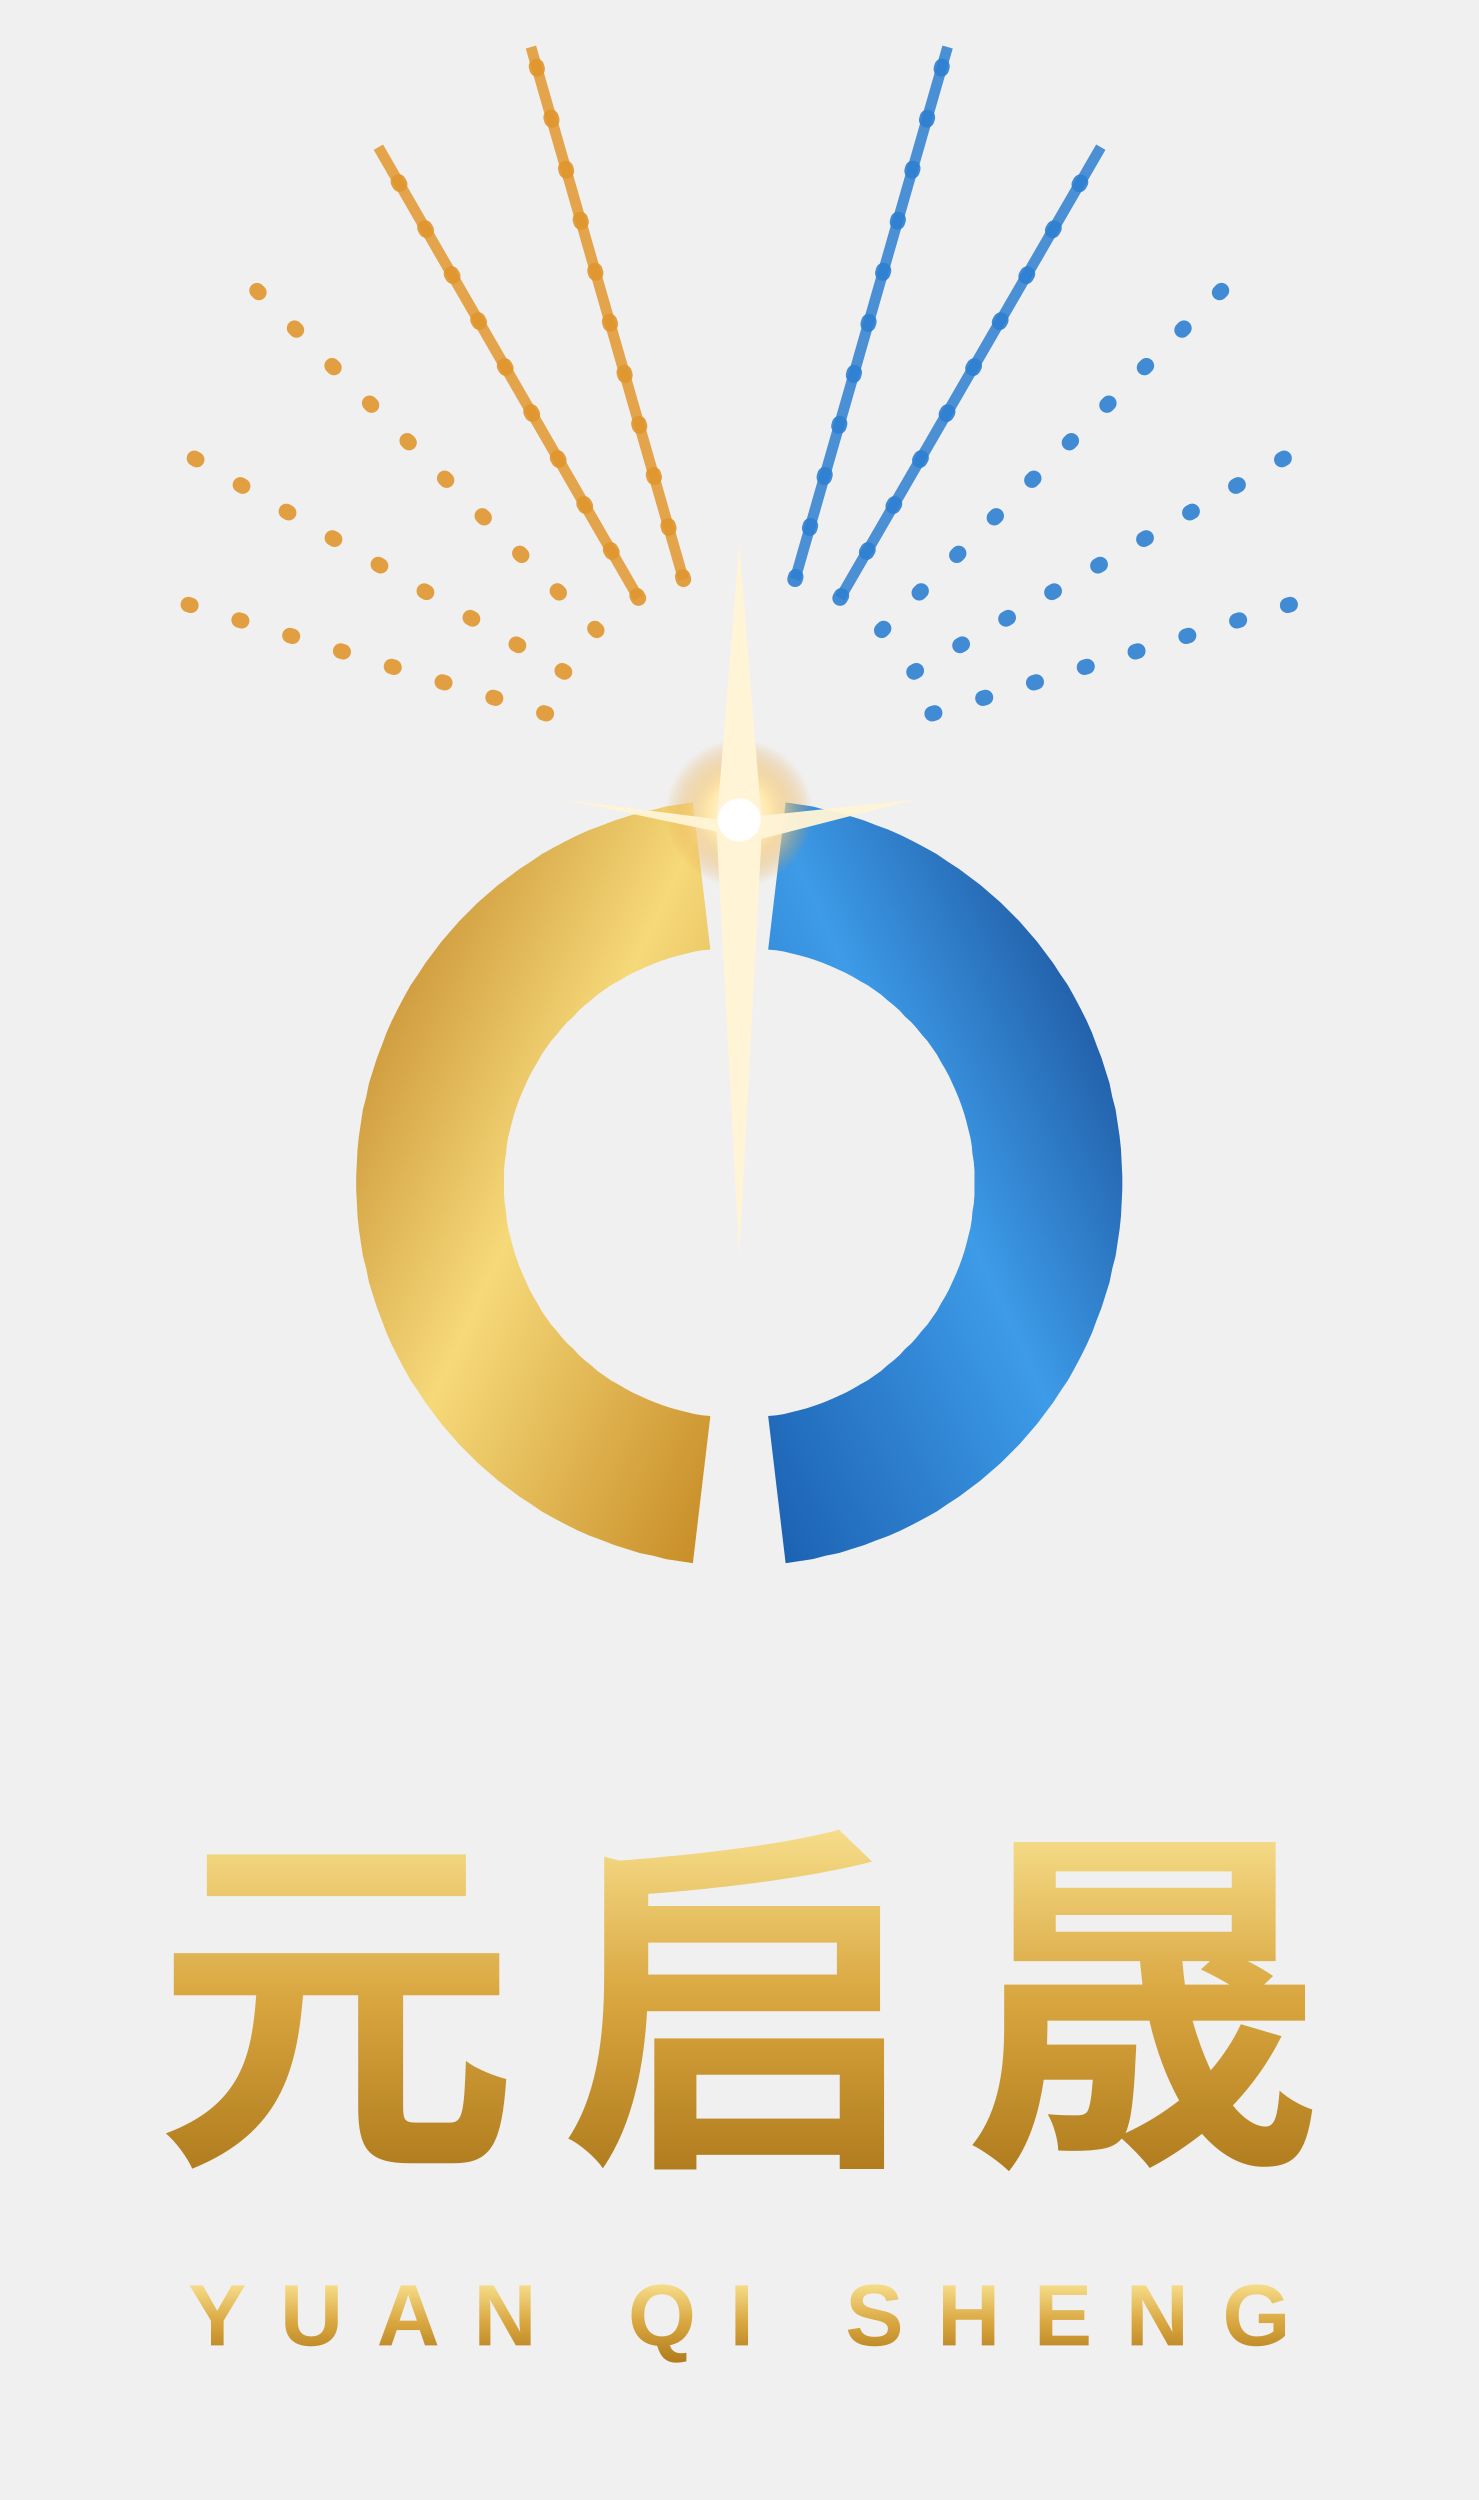
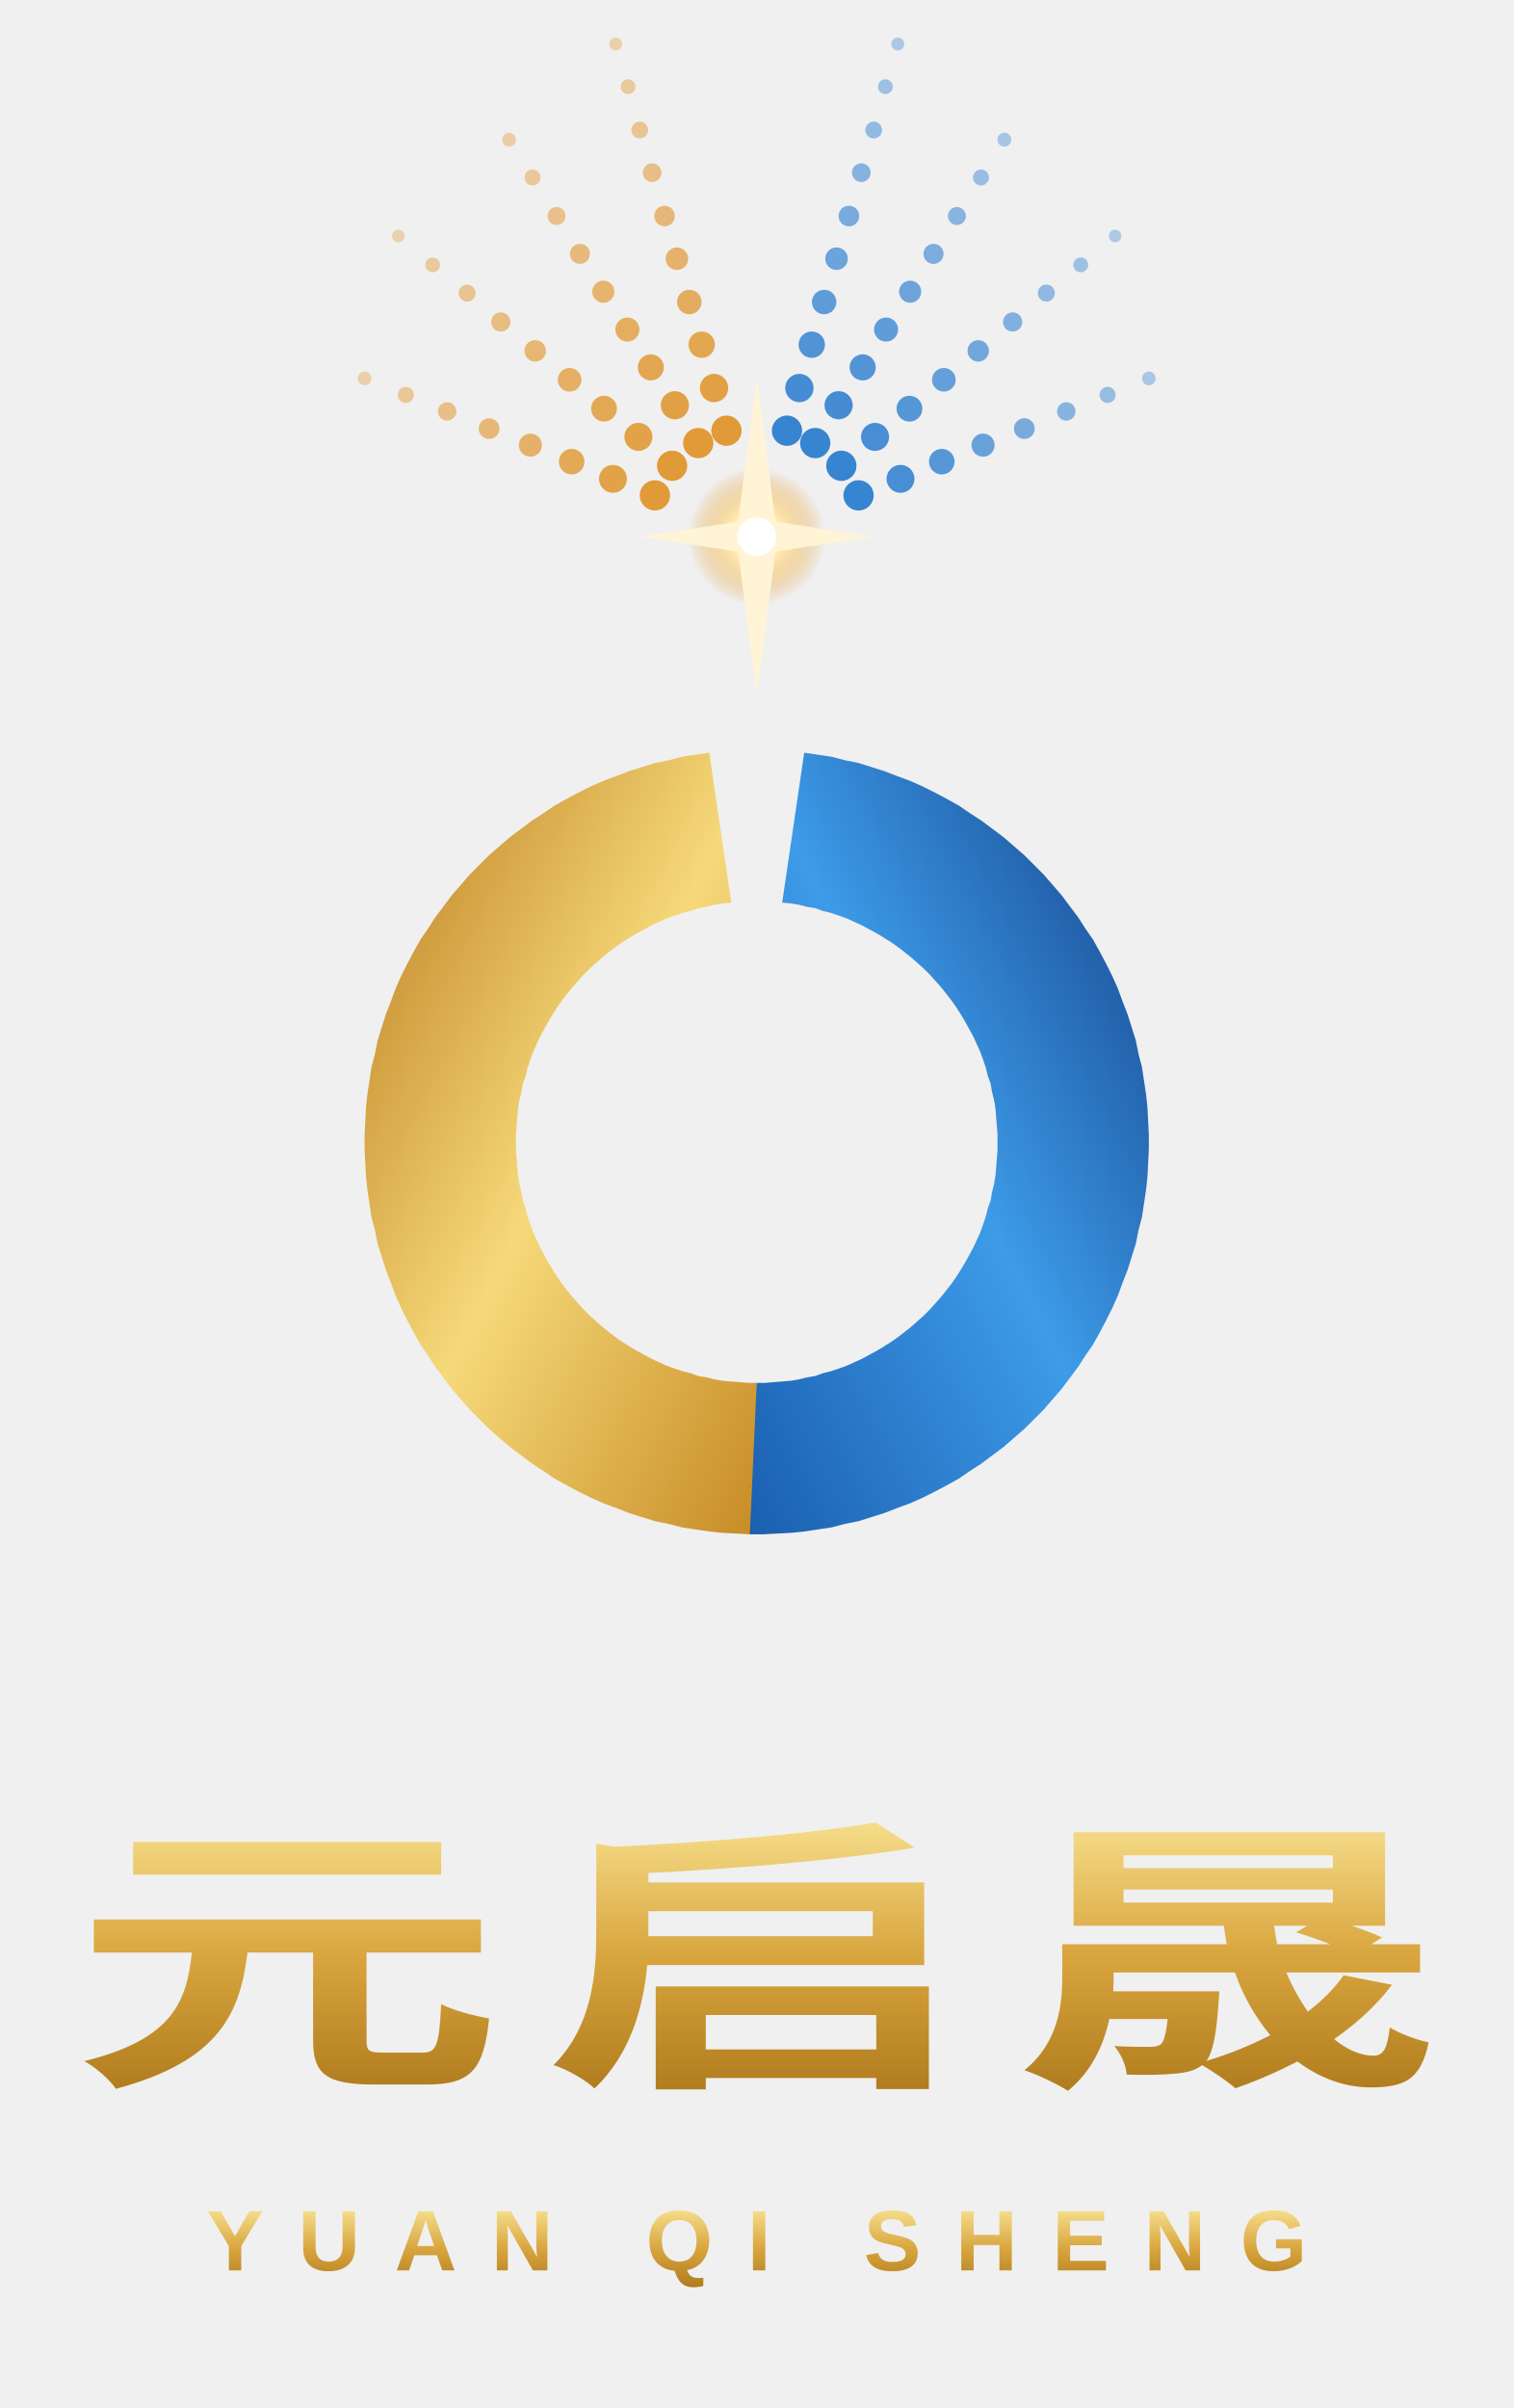
- <svg xmlns="http://www.w3.org/2000/svg" viewBox="0 0 220 372">
+ <svg xmlns="http://www.w3.org/2000/svg" viewBox="0 0 220 350">
  <defs>
    <linearGradient id="goldtext" x1="0" y1="0" x2="0" y2="1">
      <stop offset="0" stop-color="#F6DD8A" />
      <stop offset="0.5" stop-color="#D8A53E" />
      <stop offset="1" stop-color="#B07C1E" />
    </linearGradient>
  </defs>
-   <g transform="translate(0,-6)">
+   <g transform="translate(0,-4)">
    <defs>
      <linearGradient id="gold" x1="0" y1="0" x2="1" y2="1">
        <stop offset="0" stop-color="#B9791C" />
        <stop offset="0.5" stop-color="#F6D979" />
        <stop offset="1" stop-color="#C68A24" />
      </linearGradient>
      <linearGradient id="blue" x1="1" y1="0" x2="0" y2="1">
        <stop offset="0" stop-color="#133E86" />
        <stop offset="0.5" stop-color="#3D9BE8" />
        <stop offset="1" stop-color="#1B5FB0" />
      </linearGradient>
      <radialGradient id="spark" cx="0.5" cy="0.5" r="0.5">
        <stop offset="0" stop-color="#FFFFFF" />
        <stop offset="0.4" stop-color="#FFE9AE" />
        <stop offset="1" stop-color="#E0962E" stop-opacity="0" />
      </radialGradient>
    </defs>
-     <line x1="101.7" y1="92.2" x2="79.0" y2="13.0" stroke="#E0962E" stroke-width="1.6" opacity="0.85" />
-     <line x1="101.7" y1="92.2" x2="79.0" y2="13.0" stroke="#E0962E" stroke-width="2.3" stroke-linecap="round" stroke-dasharray="0.4 7.5" opacity="0.9" />
-     <line x1="118.3" y1="92.2" x2="141.0" y2="13.0" stroke="#2E7FD0" stroke-width="1.6" opacity="0.85" />
-     <line x1="118.3" y1="92.2" x2="141.0" y2="13.0" stroke="#2E7FD0" stroke-width="2.3" stroke-linecap="round" stroke-dasharray="0.4 7.5" opacity="0.9" />
-     <line x1="95.0" y1="95.0" x2="56.3" y2="27.9" stroke="#E0962E" stroke-width="1.6" opacity="0.85" />
-     <line x1="95.0" y1="95.0" x2="56.3" y2="27.9" stroke="#E0962E" stroke-width="2.3" stroke-linecap="round" stroke-dasharray="0.4 7.5" opacity="0.9" />
-     <line x1="125.0" y1="95.0" x2="163.8" y2="27.9" stroke="#2E7FD0" stroke-width="1.6" opacity="0.85" />
-     <line x1="125.0" y1="95.0" x2="163.8" y2="27.9" stroke="#2E7FD0" stroke-width="2.3" stroke-linecap="round" stroke-dasharray="0.4 7.5" opacity="0.9" />
-     <line x1="88.8" y1="99.8" x2="37.7" y2="48.7" stroke="#E0962E" stroke-width="2.3" stroke-linecap="round" stroke-dasharray="0.4 7.5" opacity="0.9" />
-     <line x1="131.2" y1="99.8" x2="182.3" y2="48.7" stroke="#2E7FD0" stroke-width="2.3" stroke-linecap="round" stroke-dasharray="0.4 7.5" opacity="0.9" />
-     <line x1="84.0" y1="106.0" x2="26.0" y2="72.5" stroke="#E0962E" stroke-width="2.3" stroke-linecap="round" stroke-dasharray="0.4 7.5" opacity="0.9" />
-     <line x1="136.0" y1="106.0" x2="194.0" y2="72.5" stroke="#2E7FD0" stroke-width="2.3" stroke-linecap="round" stroke-dasharray="0.4 7.5" opacity="0.9" />
-     <line x1="81.3" y1="112.2" x2="21.6" y2="94.0" stroke="#E0962E" stroke-width="2.3" stroke-linecap="round" stroke-dasharray="0.4 7.5" opacity="0.9" />
-     <line x1="138.7" y1="112.2" x2="198.4" y2="94.0" stroke="#2E7FD0" stroke-width="2.3" stroke-linecap="round" stroke-dasharray="0.4 7.5" opacity="0.9" />
-     <path d="M103.1,125.4 L101.1,125.7 L99.1,126.0 L97.2,126.5 L95.2,126.9 L93.3,127.5 L91.4,128.1 L89.6,128.8 L87.7,129.5 L85.9,130.3 L84.1,131.2 L82.4,132.1 L80.6,133.1 L79.0,134.2 L77.3,135.3 L75.7,136.5 L74.1,137.7 L72.6,139.0 L71.1,140.3 L69.7,141.7 L68.3,143.1 L67.0,144.6 L65.7,146.1 L64.5,147.7 L63.3,149.3 L62.2,151.0 L61.1,152.6 L60.1,154.4 L59.2,156.1 L58.3,157.9 L57.5,159.7 L56.8,161.6 L56.1,163.4 L55.5,165.3 L54.9,167.2 L54.5,169.2 L54.0,171.1 L53.7,173.1 L53.4,175.1 L53.2,177.0 L53.1,179.0 L53.0,181.0 L53.0,183.0 L53.1,185.0 L53.2,187.0 L53.4,188.9 L53.7,190.9 L54.0,192.9 L54.5,194.8 L54.9,196.8 L55.5,198.7 L56.1,200.6 L56.8,202.4 L57.5,204.3 L58.3,206.1 L59.2,207.9 L60.1,209.6 L61.1,211.4 L62.2,213.0 L63.3,214.7 L64.5,216.3 L65.7,217.9 L67.0,219.4 L68.3,220.9 L69.7,222.3 L71.1,223.7 L72.6,225.0 L74.1,226.3 L75.7,227.5 L77.3,228.7 L79.0,229.8 L80.6,230.9 L82.4,231.9 L84.1,232.8 L85.9,233.7 L87.7,234.5 L89.6,235.2 L91.4,235.9 L93.3,236.5 L95.2,237.1 L97.2,237.5 L99.1,238.0 L101.1,238.3 L103.1,238.6 L105.7,216.7 L104.5,216.6 L103.3,216.4 L102.1,216.1 L100.9,215.8 L99.8,215.5 L98.6,215.1 L97.5,214.7 L96.3,214.2 L95.2,213.7 L94.1,213.2 L93.0,212.6 L92.0,212.0 L90.9,211.4 L89.9,210.7 L88.9,210.0 L88.0,209.2 L87.0,208.4 L86.1,207.6 L85.3,206.7 L84.4,205.9 L83.6,205.0 L82.8,204.0 L82.0,203.1 L81.3,202.1 L80.6,201.1 L80.0,200.0 L79.4,199.0 L78.8,197.9 L78.3,196.8 L77.8,195.7 L77.3,194.5 L76.9,193.4 L76.5,192.2 L76.2,191.1 L75.9,189.9 L75.6,188.7 L75.4,187.5 L75.3,186.3 L75.1,185.1 L75.0,183.8 L75.0,182.6 L75.0,181.4 L75.0,180.2 L75.1,178.9 L75.3,177.7 L75.4,176.5 L75.6,175.3 L75.9,174.1 L76.2,172.9 L76.5,171.8 L76.9,170.6 L77.3,169.5 L77.8,168.3 L78.3,167.2 L78.8,166.1 L79.4,165.0 L80.0,164.0 L80.6,162.9 L81.3,161.9 L82.0,160.9 L82.8,160.0 L83.6,159.0 L84.4,158.1 L85.3,157.3 L86.1,156.4 L87.0,155.6 L88.0,154.8 L88.9,154.0 L89.9,153.3 L90.9,152.6 L92.0,152.0 L93.0,151.4 L94.1,150.8 L95.2,150.3 L96.3,149.8 L97.5,149.3 L98.6,148.9 L99.8,148.5 L100.9,148.2 L102.1,147.9 L103.3,147.6 L104.5,147.4 L105.7,147.3 Z" fill="url(#gold)" />
-     <path d="M116.9,125.4 L118.9,125.7 L120.9,126.0 L122.8,126.5 L124.8,126.9 L126.7,127.5 L128.6,128.1 L130.4,128.8 L132.3,129.5 L134.1,130.3 L135.9,131.2 L137.6,132.1 L139.4,133.1 L141.0,134.2 L142.7,135.3 L144.3,136.5 L145.9,137.7 L147.4,139.0 L148.9,140.3 L150.3,141.7 L151.7,143.1 L153.0,144.6 L154.3,146.1 L155.5,147.7 L156.7,149.3 L157.8,151.0 L158.9,152.6 L159.9,154.4 L160.8,156.1 L161.7,157.9 L162.5,159.7 L163.2,161.6 L163.9,163.4 L164.5,165.3 L165.1,167.2 L165.5,169.2 L166.0,171.1 L166.3,173.1 L166.6,175.1 L166.8,177.0 L166.9,179.0 L167.0,181.0 L167.0,183.0 L166.9,185.0 L166.8,187.0 L166.6,188.9 L166.3,190.9 L166.0,192.9 L165.5,194.8 L165.1,196.8 L164.5,198.7 L163.9,200.6 L163.2,202.4 L162.5,204.3 L161.7,206.1 L160.8,207.9 L159.9,209.6 L158.9,211.4 L157.8,213.0 L156.7,214.7 L155.5,216.3 L154.3,217.9 L153.0,219.4 L151.7,220.9 L150.3,222.3 L148.9,223.7 L147.4,225.0 L145.9,226.3 L144.3,227.5 L142.7,228.7 L141.0,229.8 L139.4,230.9 L137.6,231.9 L135.9,232.8 L134.1,233.7 L132.3,234.5 L130.4,235.2 L128.6,235.9 L126.7,236.5 L124.8,237.1 L122.8,237.5 L120.9,238.0 L118.9,238.3 L116.9,238.6 L114.3,216.7 L115.5,216.6 L116.7,216.4 L117.9,216.1 L119.1,215.8 L120.2,215.5 L121.4,215.1 L122.5,214.7 L123.7,214.2 L124.8,213.7 L125.9,213.2 L127.0,212.6 L128.0,212.0 L129.1,211.4 L130.1,210.7 L131.1,210.0 L132.0,209.2 L133.0,208.4 L133.9,207.6 L134.7,206.7 L135.6,205.9 L136.4,205.0 L137.2,204.0 L138.0,203.1 L138.7,202.1 L139.4,201.1 L140.0,200.0 L140.6,199.0 L141.2,197.9 L141.7,196.8 L142.2,195.7 L142.7,194.5 L143.1,193.4 L143.5,192.2 L143.8,191.1 L144.1,189.9 L144.4,188.7 L144.6,187.5 L144.7,186.3 L144.9,185.1 L145.0,183.8 L145.0,182.6 L145.0,181.4 L145.0,180.2 L144.9,178.9 L144.7,177.7 L144.6,176.5 L144.4,175.3 L144.1,174.1 L143.8,172.9 L143.5,171.8 L143.1,170.6 L142.7,169.5 L142.2,168.3 L141.7,167.2 L141.2,166.1 L140.6,165.0 L140.0,164.0 L139.4,162.9 L138.7,161.9 L138.0,160.9 L137.2,160.0 L136.4,159.0 L135.6,158.1 L134.7,157.3 L133.9,156.4 L133.0,155.6 L132.0,154.8 L131.1,154.0 L130.1,153.3 L129.1,152.6 L128.0,152.0 L127.0,151.4 L125.9,150.8 L124.8,150.3 L123.7,149.8 L122.5,149.3 L121.4,148.9 L120.2,148.5 L119.1,148.2 L117.9,147.9 L116.7,147.6 L115.5,147.4 L114.3,147.3 Z" fill="url(#blue)" />
-     <circle cx="110" cy="127" r="11" fill="url(#spark)" />
-     <polygon points="110,87 113.4,129 110,193 106.6,129" fill="#FFF4D6" />
-     <polygon points="84,125 107.4,128 136,125 112.6,131" fill="#FFF4D6" opacity="0.95" />
-     <circle cx="110" cy="128" r="3.2" fill="#FFFFFF" />
+     <circle cx="105.6" cy="66.6" r="2.20" fill="#E0962E" opacity="0.95" />
+     <circle cx="103.8" cy="60.4" r="2.06" fill="#E0962E" opacity="0.88" />
+     <circle cx="102.0" cy="54.1" r="1.92" fill="#E0962E" opacity="0.82" />
+     <circle cx="100.2" cy="47.9" r="1.78" fill="#E0962E" opacity="0.75" />
+     <circle cx="98.4" cy="41.6" r="1.64" fill="#E0962E" opacity="0.68" />
+     <circle cx="96.6" cy="35.4" r="1.50" fill="#E0962E" opacity="0.62" />
+     <circle cx="94.8" cy="29.1" r="1.36" fill="#E0962E" opacity="0.55" />
+     <circle cx="93.0" cy="22.9" r="1.22" fill="#E0962E" opacity="0.48" />
+     <circle cx="91.3" cy="16.6" r="1.08" fill="#E0962E" opacity="0.42" />
+     <circle cx="89.5" cy="10.4" r="0.94" fill="#E0962E" opacity="0.35" />
+     <circle cx="114.4" cy="66.6" r="2.20" fill="#2E7FD0" opacity="0.95" />
+     <circle cx="116.2" cy="60.4" r="2.06" fill="#2E7FD0" opacity="0.88" />
+     <circle cx="118.0" cy="54.1" r="1.92" fill="#2E7FD0" opacity="0.82" />
+     <circle cx="119.8" cy="47.9" r="1.78" fill="#2E7FD0" opacity="0.75" />
+     <circle cx="121.6" cy="41.6" r="1.64" fill="#2E7FD0" opacity="0.68" />
+     <circle cx="123.4" cy="35.4" r="1.50" fill="#2E7FD0" opacity="0.62" />
+     <circle cx="125.2" cy="29.1" r="1.36" fill="#2E7FD0" opacity="0.55" />
+     <circle cx="127.0" cy="22.9" r="1.22" fill="#2E7FD0" opacity="0.48" />
+     <circle cx="128.7" cy="16.6" r="1.08" fill="#2E7FD0" opacity="0.42" />
+     <circle cx="130.5" cy="10.4" r="0.94" fill="#2E7FD0" opacity="0.35" />
+     <circle cx="101.5" cy="68.4" r="2.20" fill="#E0962E" opacity="0.95" />
+     <circle cx="98.1" cy="62.9" r="2.05" fill="#E0962E" opacity="0.88" />
+     <circle cx="94.6" cy="57.4" r="1.90" fill="#E0962E" opacity="0.81" />
+     <circle cx="91.2" cy="51.9" r="1.75" fill="#E0962E" opacity="0.74" />
+     <circle cx="87.7" cy="46.4" r="1.61" fill="#E0962E" opacity="0.67" />
+     <circle cx="84.3" cy="40.9" r="1.46" fill="#E0962E" opacity="0.60" />
+     <circle cx="80.9" cy="35.4" r="1.31" fill="#E0962E" opacity="0.53" />
+     <circle cx="77.4" cy="29.8" r="1.16" fill="#E0962E" opacity="0.45" />
+     <circle cx="74.0" cy="24.3" r="1.01" fill="#E0962E" opacity="0.38" />
+     <circle cx="118.5" cy="68.4" r="2.20" fill="#2E7FD0" opacity="0.95" />
+     <circle cx="121.9" cy="62.9" r="2.05" fill="#2E7FD0" opacity="0.88" />
+     <circle cx="125.4" cy="57.4" r="1.90" fill="#2E7FD0" opacity="0.81" />
+     <circle cx="128.8" cy="51.9" r="1.75" fill="#2E7FD0" opacity="0.74" />
+     <circle cx="132.3" cy="46.4" r="1.61" fill="#2E7FD0" opacity="0.67" />
+     <circle cx="135.7" cy="40.9" r="1.46" fill="#2E7FD0" opacity="0.60" />
+     <circle cx="139.1" cy="35.4" r="1.31" fill="#2E7FD0" opacity="0.53" />
+     <circle cx="142.6" cy="29.8" r="1.16" fill="#2E7FD0" opacity="0.45" />
+     <circle cx="146.0" cy="24.3" r="1.01" fill="#2E7FD0" opacity="0.38" />
+     <circle cx="97.7" cy="71.7" r="2.20" fill="#E0962E" opacity="0.95" />
+     <circle cx="92.8" cy="67.5" r="2.04" fill="#E0962E" opacity="0.87" />
+     <circle cx="87.8" cy="63.4" r="1.88" fill="#E0962E" opacity="0.80" />
+     <circle cx="82.8" cy="59.2" r="1.72" fill="#E0962E" opacity="0.72" />
+     <circle cx="77.8" cy="55.0" r="1.56" fill="#E0962E" opacity="0.65" />
+     <circle cx="72.8" cy="50.8" r="1.40" fill="#E0962E" opacity="0.57" />
+     <circle cx="67.9" cy="46.6" r="1.24" fill="#E0962E" opacity="0.49" />
+     <circle cx="62.9" cy="42.5" r="1.08" fill="#E0962E" opacity="0.42" />
+     <circle cx="57.9" cy="38.3" r="0.92" fill="#E0962E" opacity="0.34" />
+     <circle cx="122.3" cy="71.7" r="2.20" fill="#2E7FD0" opacity="0.95" />
+     <circle cx="127.2" cy="67.5" r="2.04" fill="#2E7FD0" opacity="0.87" />
+     <circle cx="132.2" cy="63.4" r="1.88" fill="#2E7FD0" opacity="0.80" />
+     <circle cx="137.2" cy="59.2" r="1.72" fill="#2E7FD0" opacity="0.72" />
+     <circle cx="142.2" cy="55.0" r="1.56" fill="#2E7FD0" opacity="0.65" />
+     <circle cx="147.2" cy="50.8" r="1.40" fill="#2E7FD0" opacity="0.57" />
+     <circle cx="152.1" cy="46.6" r="1.24" fill="#2E7FD0" opacity="0.49" />
+     <circle cx="157.1" cy="42.5" r="1.08" fill="#2E7FD0" opacity="0.42" />
+     <circle cx="162.1" cy="38.3" r="0.92" fill="#2E7FD0" opacity="0.34" />
+     <circle cx="95.2" cy="76.0" r="2.20" fill="#E0962E" opacity="0.95" />
+     <circle cx="89.1" cy="73.6" r="2.03" fill="#E0962E" opacity="0.87" />
+     <circle cx="83.1" cy="71.1" r="1.86" fill="#E0962E" opacity="0.79" />
+     <circle cx="77.1" cy="68.7" r="1.68" fill="#E0962E" opacity="0.70" />
+     <circle cx="71.1" cy="66.3" r="1.51" fill="#E0962E" opacity="0.62" />
+     <circle cx="65.0" cy="63.8" r="1.34" fill="#E0962E" opacity="0.54" />
+     <circle cx="59.0" cy="61.4" r="1.17" fill="#E0962E" opacity="0.46" />
+     <circle cx="53.0" cy="59.0" r="0.99" fill="#E0962E" opacity="0.37" />
+     <circle cx="124.8" cy="76.0" r="2.20" fill="#2E7FD0" opacity="0.95" />
+     <circle cx="130.9" cy="73.6" r="2.03" fill="#2E7FD0" opacity="0.87" />
+     <circle cx="136.9" cy="71.1" r="1.86" fill="#2E7FD0" opacity="0.79" />
+     <circle cx="142.9" cy="68.7" r="1.68" fill="#2E7FD0" opacity="0.70" />
+     <circle cx="148.9" cy="66.3" r="1.51" fill="#2E7FD0" opacity="0.62" />
+     <circle cx="155.0" cy="63.8" r="1.34" fill="#2E7FD0" opacity="0.54" />
+     <circle cx="161.0" cy="61.4" r="1.17" fill="#2E7FD0" opacity="0.46" />
+     <circle cx="167.0" cy="59.0" r="0.99" fill="#2E7FD0" opacity="0.37" />
+     <path d="M103.1,113.4 L101.1,113.7 L99.1,114.0 L97.2,114.5 L95.2,114.9 L93.3,115.5 L91.4,116.1 L89.6,116.8 L87.7,117.5 L85.9,118.3 L84.1,119.2 L82.4,120.1 L80.6,121.1 L79.0,122.2 L77.3,123.3 L75.7,124.5 L74.1,125.7 L72.6,127.0 L71.1,128.3 L69.7,129.7 L68.3,131.1 L67.0,132.6 L65.7,134.1 L64.5,135.7 L63.3,137.3 L62.2,139.0 L61.1,140.6 L60.1,142.4 L59.2,144.1 L58.3,145.9 L57.5,147.7 L56.8,149.6 L56.1,151.4 L55.5,153.3 L54.9,155.2 L54.5,157.2 L54.0,159.1 L53.7,161.1 L53.4,163.1 L53.2,165.0 L53.1,167.0 L53.0,169.0 L53.0,171.0 L53.1,173.0 L53.2,175.0 L53.4,176.9 L53.7,178.9 L54.0,180.9 L54.5,182.8 L54.9,184.8 L55.5,186.7 L56.1,188.6 L56.8,190.4 L57.5,192.3 L58.3,194.1 L59.2,195.9 L60.1,197.6 L61.1,199.4 L62.2,201.0 L63.3,202.7 L64.5,204.3 L65.7,205.9 L67.0,207.4 L68.3,208.9 L69.7,210.3 L71.1,211.7 L72.6,213.0 L74.1,214.3 L75.7,215.5 L77.3,216.7 L79.0,217.8 L80.6,218.9 L82.4,219.9 L84.1,220.8 L85.9,221.7 L87.7,222.5 L89.6,223.2 L91.4,223.9 L93.3,224.5 L95.2,225.1 L97.2,225.5 L99.1,226.0 L101.1,226.3 L103.1,226.6 L105.0,226.8 L107.0,226.9 L109.0,227.0 L111.0,227.0 L110.0,205.0 L108.8,205.0 L107.6,204.9 L106.3,204.8 L105.1,204.7 L103.9,204.5 L102.7,204.2 L101.5,204.0 L100.4,203.6 L99.2,203.3 L98.0,202.9 L96.9,202.5 L95.8,202.0 L94.7,201.5 L93.6,200.9 L92.5,200.3 L91.5,199.7 L90.4,199.0 L89.4,198.3 L88.5,197.6 L87.5,196.8 L86.6,196.0 L85.7,195.2 L84.8,194.3 L84.0,193.4 L83.2,192.5 L82.4,191.5 L81.7,190.6 L81.0,189.6 L80.3,188.5 L79.7,187.5 L79.1,186.4 L78.5,185.3 L78.0,184.2 L77.5,183.1 L77.1,182.0 L76.7,180.8 L76.4,179.6 L76.0,178.5 L75.8,177.3 L75.5,176.1 L75.3,174.9 L75.2,173.7 L75.1,172.4 L75.0,171.2 L75.0,170.0 L75.0,168.8 L75.1,167.6 L75.2,166.3 L75.3,165.1 L75.5,163.9 L75.8,162.7 L76.0,161.5 L76.4,160.4 L76.7,159.2 L77.1,158.0 L77.5,156.9 L78.0,155.8 L78.5,154.7 L79.1,153.6 L79.7,152.5 L80.3,151.5 L81.0,150.4 L81.7,149.4 L82.4,148.5 L83.2,147.5 L84.0,146.6 L84.8,145.7 L85.7,144.8 L86.6,144.0 L87.5,143.2 L88.5,142.4 L89.4,141.7 L90.4,141.0 L91.5,140.3 L92.5,139.7 L93.6,139.1 L94.7,138.5 L95.8,138.0 L96.9,137.5 L98.0,137.1 L99.2,136.7 L100.4,136.4 L101.5,136.0 L102.7,135.8 L103.9,135.5 L105.1,135.3 L106.3,135.2 Z" fill="url(#gold)" />
+     <path d="M116.9,113.4 L118.9,113.7 L120.9,114.0 L122.8,114.5 L124.8,114.9 L126.7,115.5 L128.6,116.1 L130.4,116.8 L132.3,117.5 L134.1,118.3 L135.9,119.2 L137.6,120.1 L139.4,121.1 L141.0,122.2 L142.7,123.3 L144.3,124.5 L145.9,125.7 L147.4,127.0 L148.9,128.3 L150.3,129.7 L151.7,131.1 L153.0,132.6 L154.3,134.1 L155.5,135.7 L156.7,137.3 L157.8,139.0 L158.9,140.6 L159.9,142.4 L160.8,144.1 L161.7,145.9 L162.5,147.7 L163.2,149.6 L163.9,151.4 L164.5,153.3 L165.1,155.2 L165.5,157.2 L166.0,159.1 L166.3,161.1 L166.6,163.1 L166.8,165.0 L166.9,167.0 L167.0,169.0 L167.0,171.0 L166.9,173.0 L166.8,175.0 L166.6,176.9 L166.3,178.9 L166.0,180.9 L165.5,182.8 L165.1,184.8 L164.5,186.7 L163.9,188.6 L163.2,190.4 L162.5,192.3 L161.7,194.1 L160.8,195.9 L159.9,197.6 L158.9,199.4 L157.8,201.0 L156.7,202.7 L155.5,204.3 L154.3,205.9 L153.0,207.4 L151.7,208.9 L150.3,210.3 L148.9,211.7 L147.4,213.0 L145.9,214.3 L144.3,215.5 L142.7,216.7 L141.0,217.8 L139.4,218.9 L137.6,219.9 L135.9,220.8 L134.1,221.7 L132.3,222.5 L130.4,223.2 L128.6,223.9 L126.7,224.5 L124.8,225.1 L122.8,225.5 L120.9,226.0 L118.9,226.3 L116.9,226.6 L115.0,226.8 L113.0,226.9 L111.0,227.0 L109.0,227.0 L110.0,205.0 L111.2,205.0 L112.4,204.9 L113.7,204.8 L114.9,204.7 L116.1,204.5 L117.3,204.2 L118.5,204.0 L119.6,203.6 L120.8,203.3 L122.0,202.9 L123.1,202.5 L124.2,202.0 L125.3,201.5 L126.4,200.9 L127.5,200.3 L128.5,199.7 L129.6,199.0 L130.6,198.3 L131.5,197.6 L132.5,196.8 L133.4,196.0 L134.3,195.2 L135.2,194.3 L136.0,193.4 L136.8,192.5 L137.6,191.5 L138.3,190.6 L139.0,189.6 L139.7,188.5 L140.3,187.5 L140.9,186.4 L141.5,185.3 L142.0,184.2 L142.5,183.1 L142.9,182.0 L143.3,180.8 L143.6,179.6 L144.0,178.5 L144.2,177.3 L144.5,176.1 L144.7,174.9 L144.8,173.7 L144.9,172.4 L145.0,171.2 L145.0,170.0 L145.0,168.8 L144.9,167.6 L144.8,166.3 L144.7,165.1 L144.5,163.9 L144.2,162.7 L144.0,161.5 L143.6,160.4 L143.3,159.2 L142.9,158.0 L142.5,156.9 L142.0,155.8 L141.5,154.7 L140.9,153.6 L140.3,152.5 L139.7,151.5 L139.0,150.4 L138.3,149.4 L137.6,148.5 L136.8,147.5 L136.0,146.6 L135.2,145.7 L134.3,144.8 L133.4,144.0 L132.5,143.2 L131.5,142.4 L130.6,141.7 L129.6,141.0 L128.5,140.3 L127.5,139.7 L126.4,139.1 L125.3,138.5 L124.2,138.0 L123.1,137.5 L122.0,137.1 L120.8,136.7 L119.6,136.4 L118.5,136.0 L117.3,135.8 L116.1,135.5 L114.9,135.3 L113.7,135.2 Z" fill="url(#blue)" />
+     <circle cx="110" cy="82" r="10" fill="url(#spark)" />
+     <polygon points="110,59 113,82 110,105 107,82" fill="#FFF4D6" />
+     <polygon points="93,82 110,84.6 127,82 110,79.4" fill="#FFF4D6" opacity="0.95" />
+     <circle cx="110" cy="82" r="2.8" fill="#FFFFFF" />
  </g>
  <g text-anchor="middle" fill="url(#goldtext)">
-     <text x="110" y="318" font-size="54" font-weight="bold" letter-spacing="6" font-family="WenQuanYi Zen Hei, sans-serif">元启晟</text>
-     <text x="110" y="349" font-size="13" font-weight="bold" letter-spacing="5" font-family="Arial, sans-serif">YUAN QI SHENG</text>
+     <g transform="translate(110,300) scale(1.12,0.74)">
+       <text x="0" y="0" font-size="56" font-weight="bold" letter-spacing="5" font-family="WenQuanYi Zen Hei, sans-serif">元启晟</text>
+     </g>
+     <text x="110" y="330" font-size="12.5" font-weight="bold" letter-spacing="5" font-family="Arial, sans-serif">YUAN QI SHENG</text>
  </g>
</svg>
